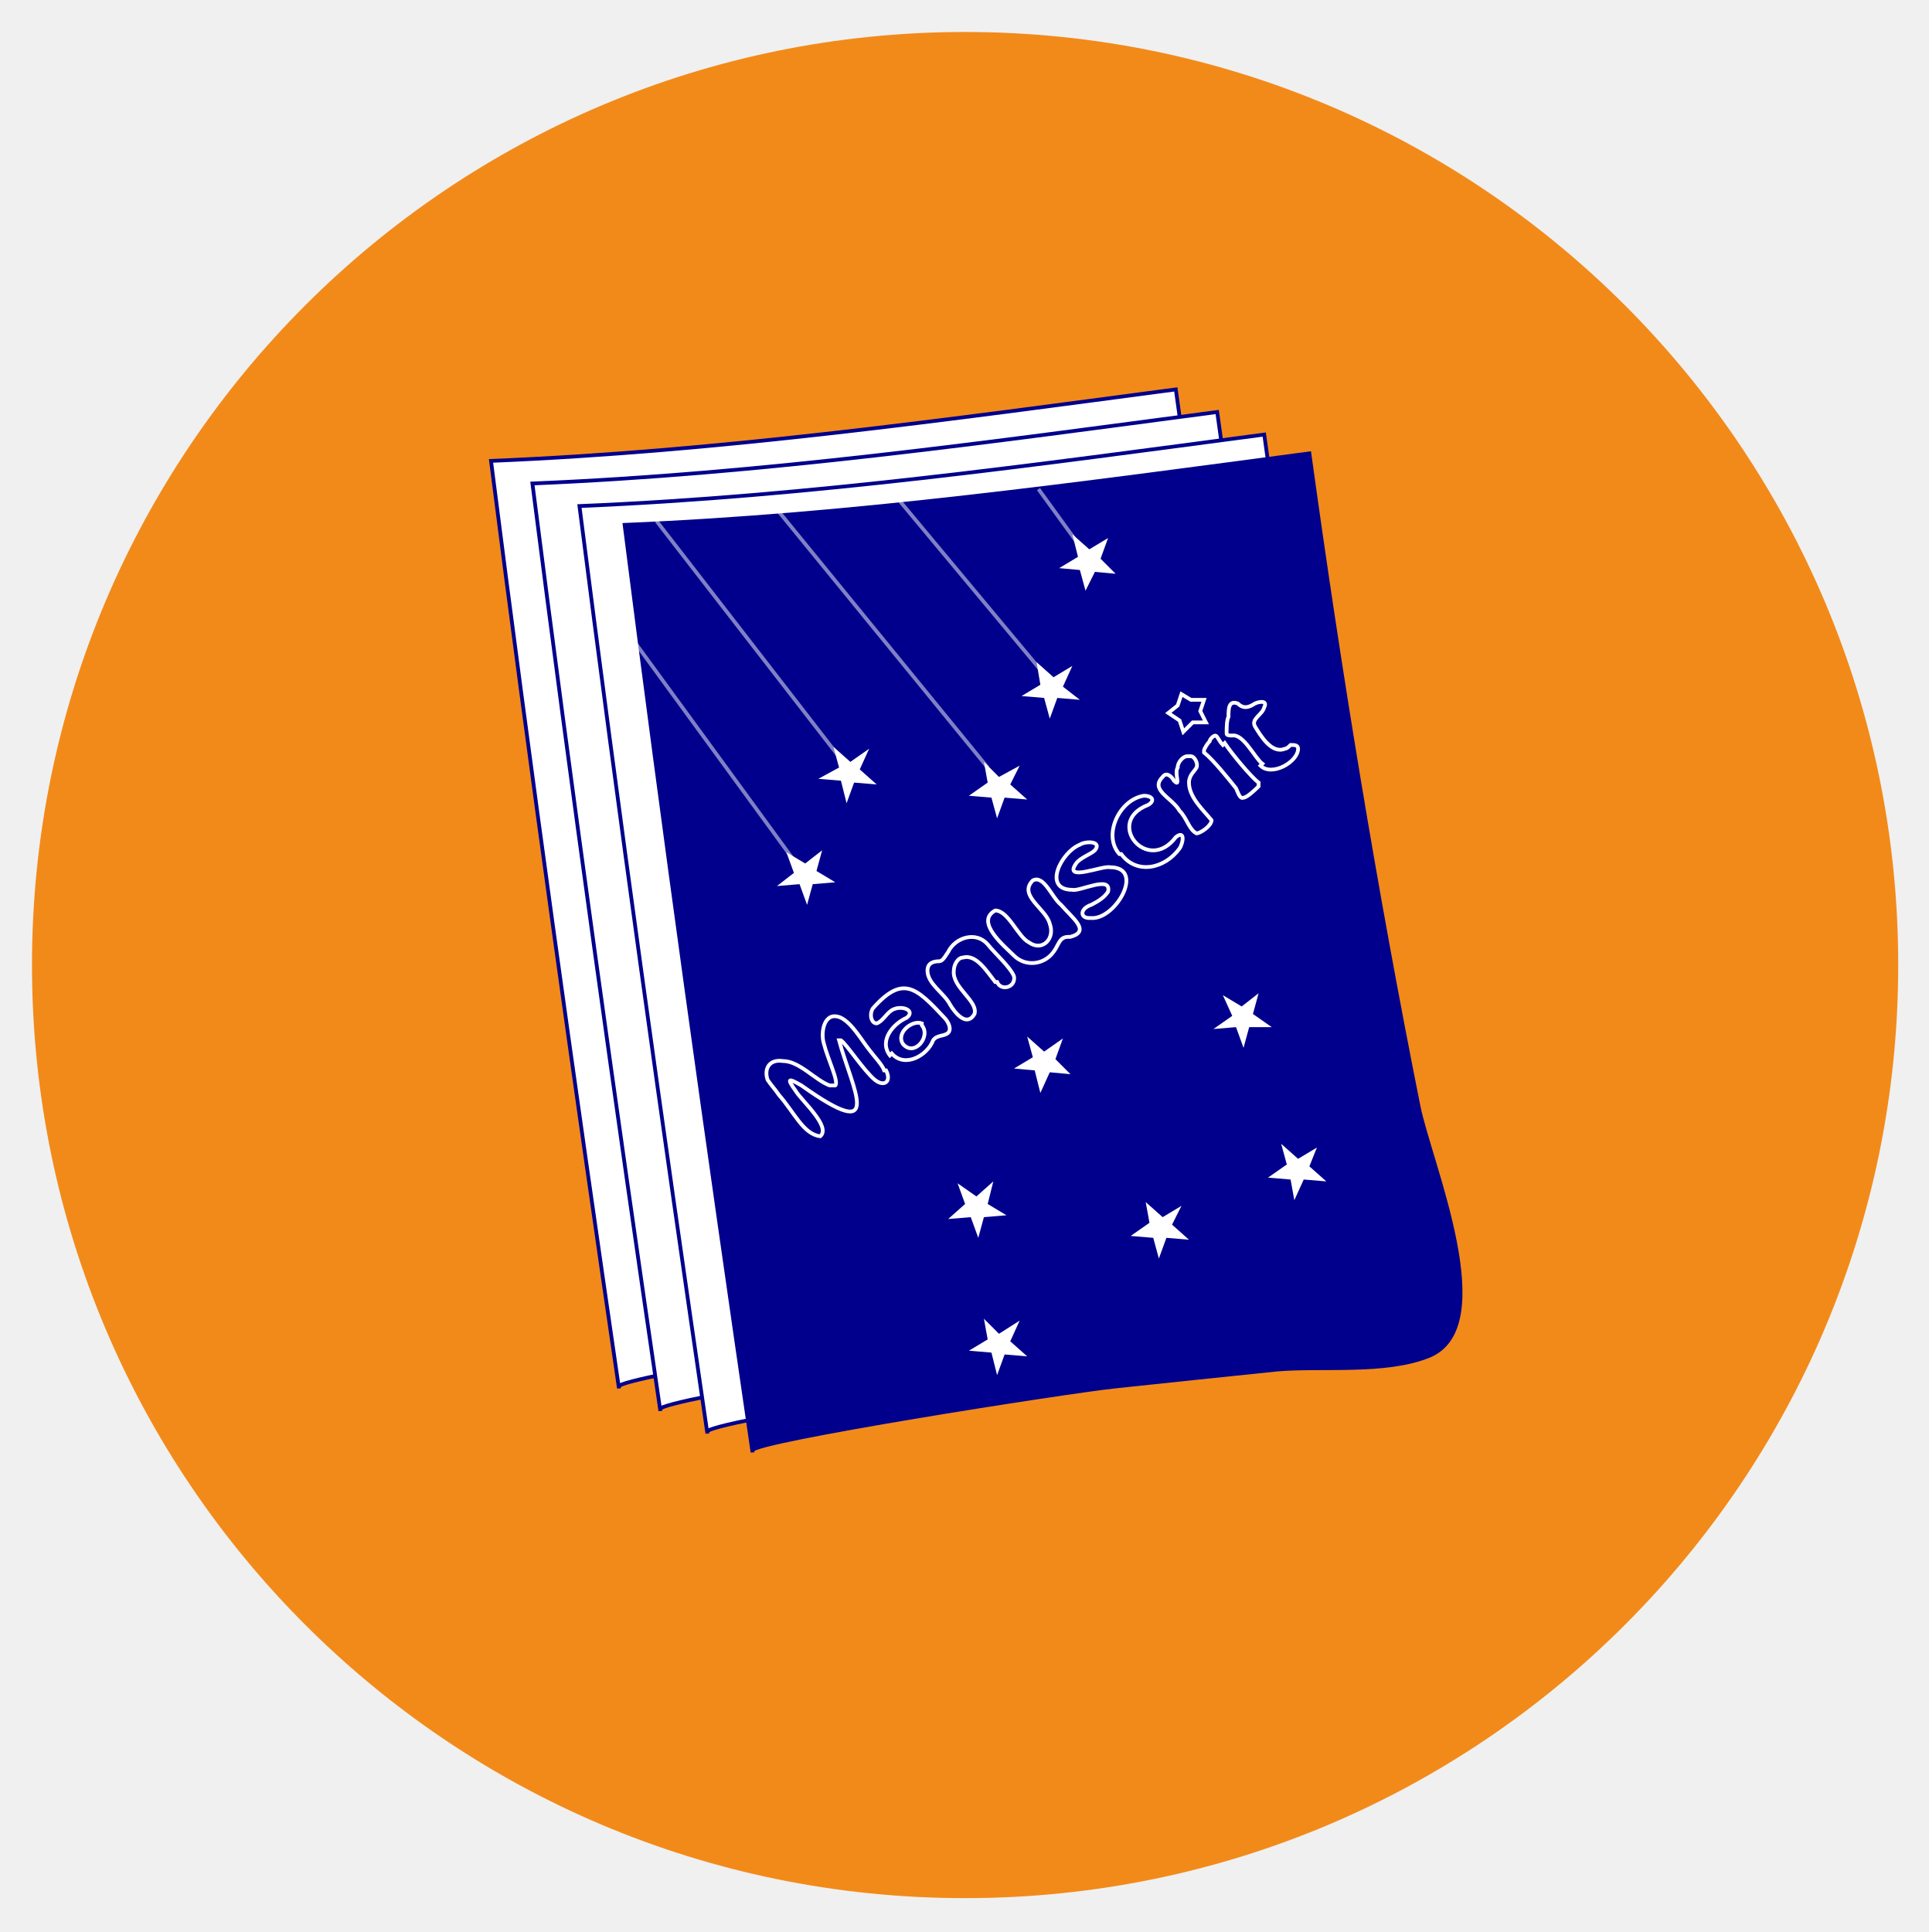
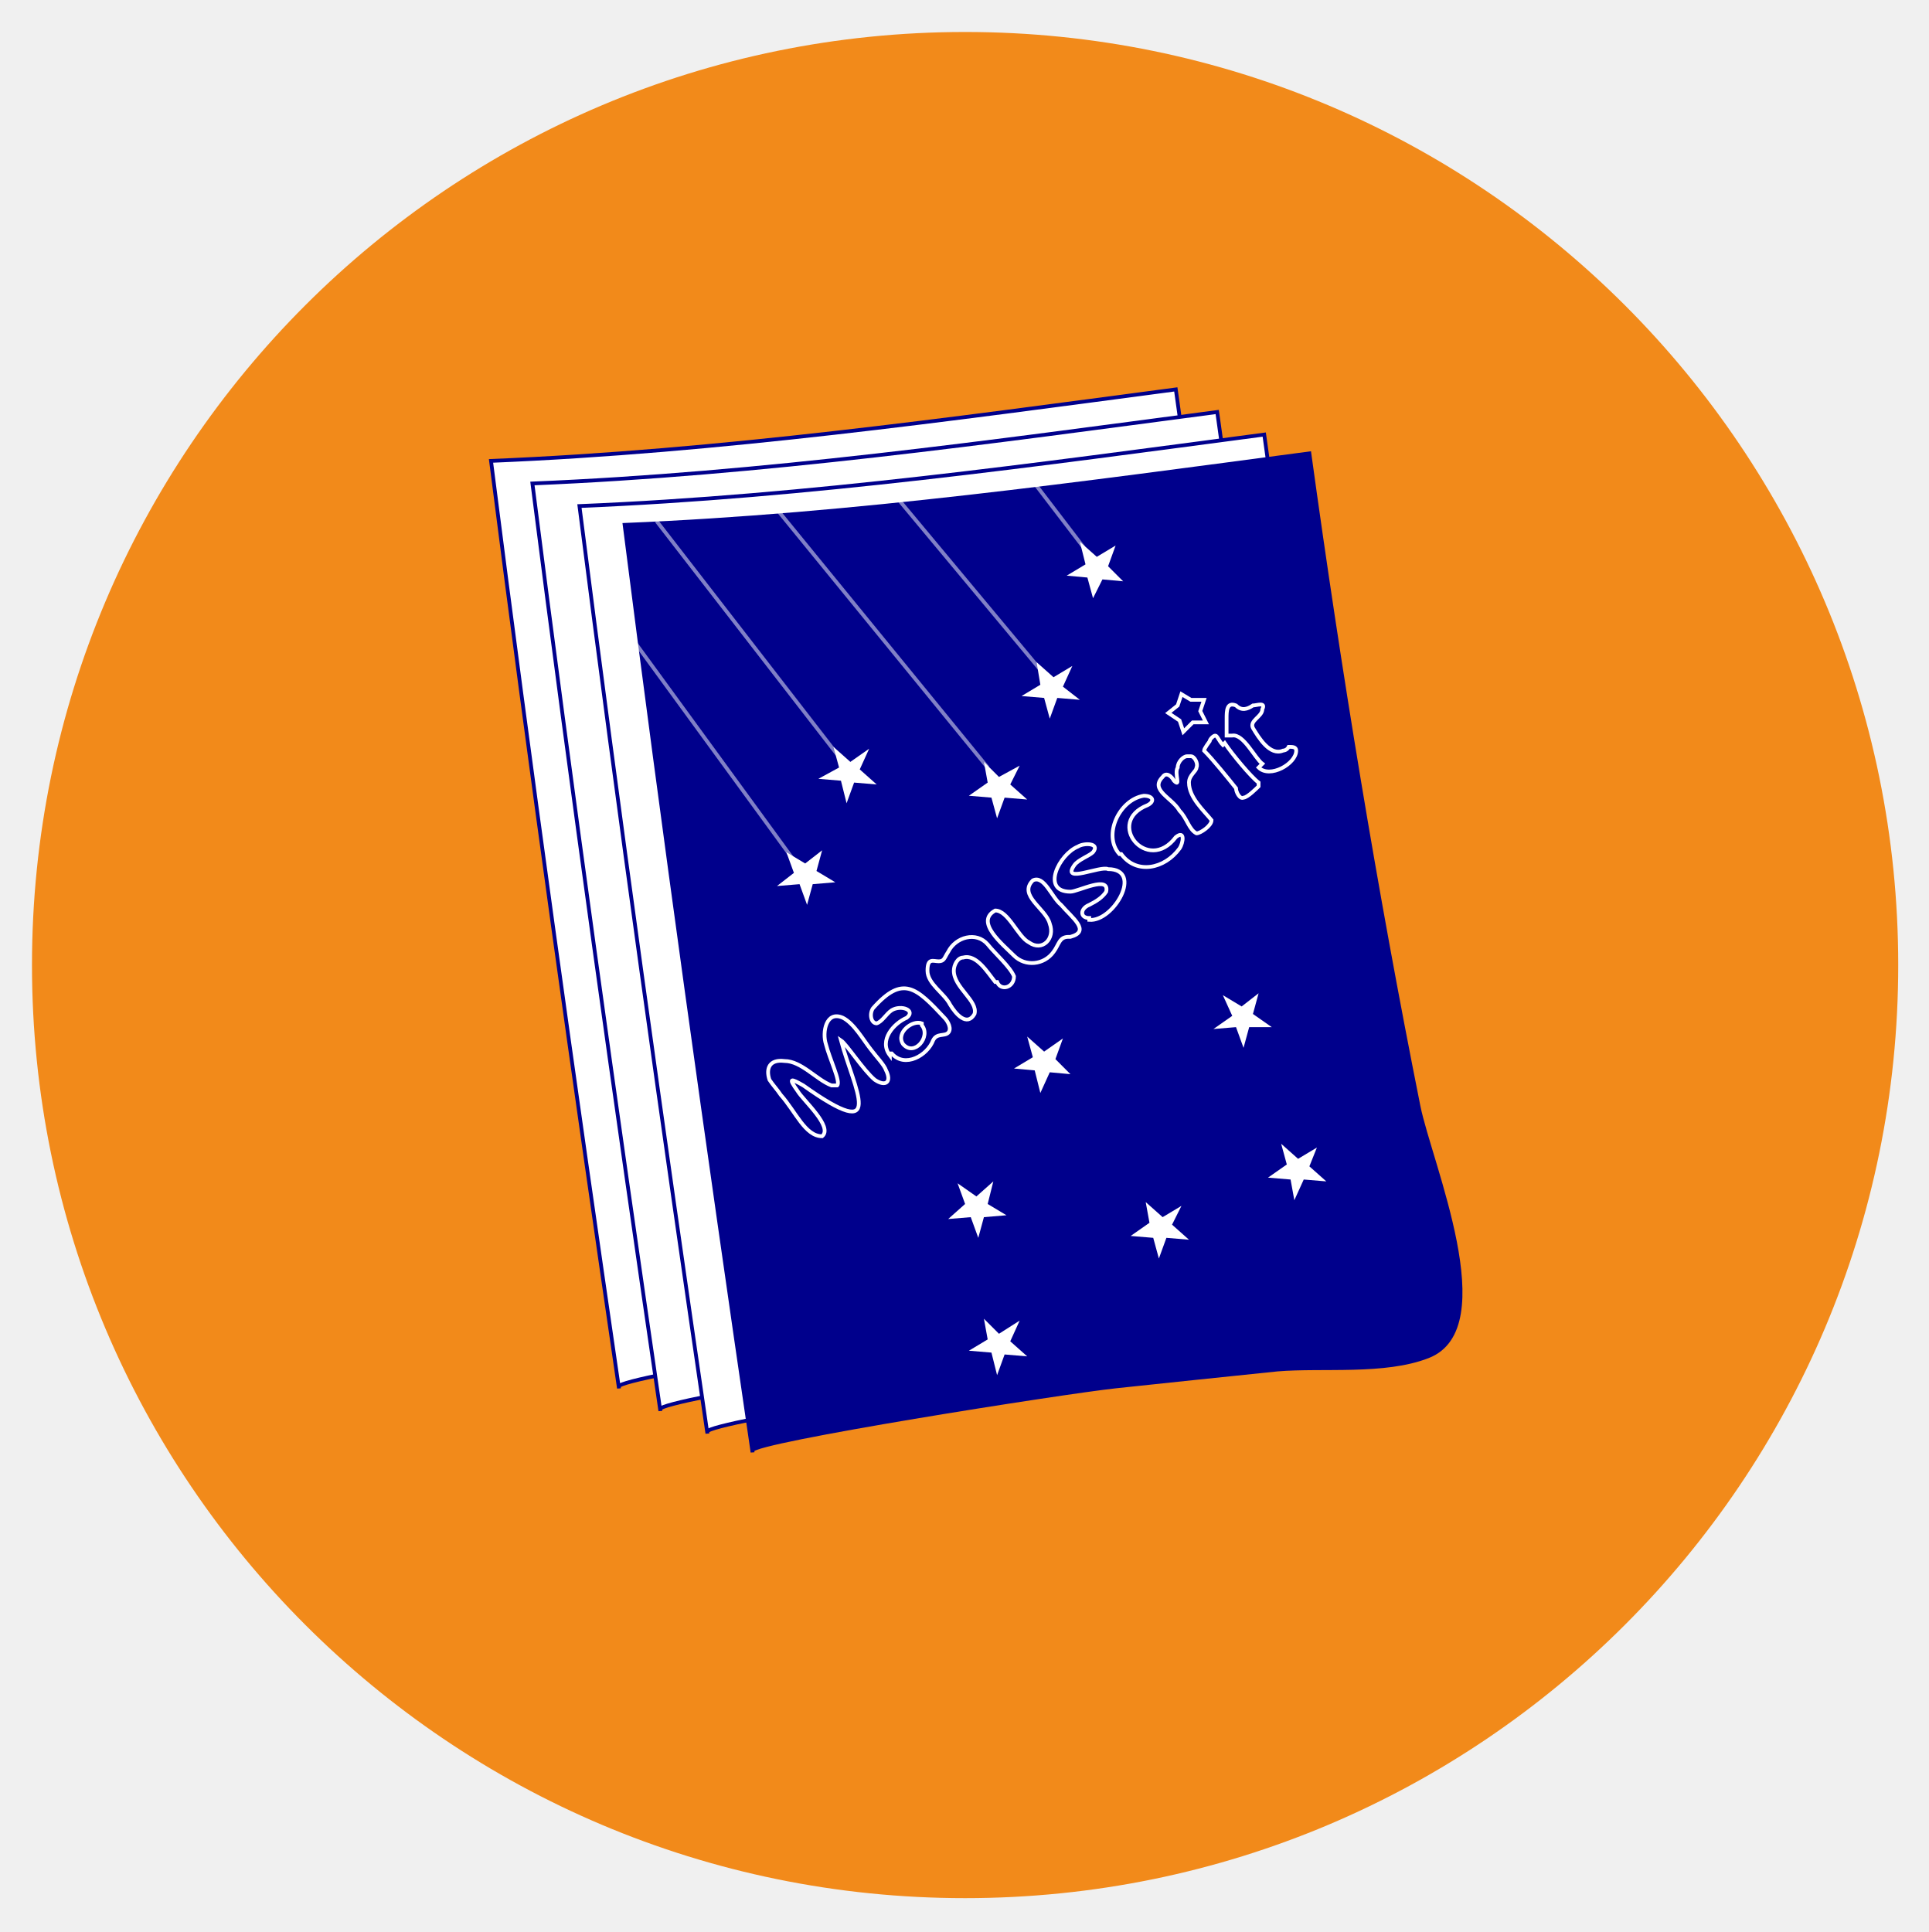
<svg xmlns="http://www.w3.org/2000/svg" id="Layer_1" version="1.1" viewBox="0 0 102.5 102.7">
  <defs>
    <style>
-       .st0, .st1, .st2, .st3, .st4, .st5 {
+       .st0, .st1, .st2, .st3 {
        stroke-miterlimit: 10;
+         stroke-width: .2px;
      }

-       .st0, .st2 {
+       .st0, .st4 {
        fill: #fff;
      }

-       .st0, .st2, .st5 {
+       .st0, .st3 {
        stroke: #00008c;
      }

-       .st0, .st5 {
-         stroke-width: .2px;
-       }
- 
-       .st6 {
+       .st5 {
        fill: #f28a1a;
      }

      .st1 {
        fill: none;
+         isolation: isolate;
        opacity: .5;
      }

-       .st1, .st3, .st4 {
+       .st1, .st2 {
        stroke: #fff;
      }

-       .st1, .st4 {
-         stroke-width: .2px;
-       }
- 
-       .st2 {
-         stroke-width: 0px;
-       }
- 
-       .st3 {
-         stroke-width: .2px;
-       }
- 
-       .st3, .st4, .st5 {
+       .st2, .st3 {
        fill: #00008c;
      }
    </style>
  </defs>
-   <circle class="st6" cx="51.3" cy="51.3" r="49.6" />
+   <circle class="st5" cx="51.3" cy="51.3" r="49.6" />
  <path class="st0" d="M32.9,73.8c-2.4-16.4-4.7-32.8-6.8-49.3,12.2-.5,24.3-2.2,36.4-3.8,1.6,11.6,3.5,23.2,5.8,34.7.6,3,4.4,11.8.5,13.3-2.3.9-5.6.5-8,.7-2.9.3-5.8.6-8.6.9s-19.3,2.9-19.3,3.4h0Z" />
  <path class="st0" d="M35.1,75c-2.4-16.4-4.7-32.8-6.8-49.3,12.2-.5,24.3-2.2,36.4-3.8,1.6,11.6,3.5,23.2,5.8,34.7.6,3,4.4,11.8.5,13.3-2.3.9-5.6.5-8,.7-2.9.3-5.8.6-8.6.9s-19.3,2.9-19.3,3.4h0Z" />
  <path class="st0" d="M37.6,76.2c-2.4-16.4-4.7-32.8-6.8-49.3,12.2-.5,24.3-2.2,36.4-3.8,1.6,11.6,3.5,23.2,5.8,34.7.6,3,4.4,11.8.5,13.3-2.3.9-5.6.5-8,.7-2.9.3-5.8.6-8.6.9s-19.3,2.9-19.3,3.4h0Z" />
-   <path class="st5" d="M40,77.2c-2.4-16.4-4.7-32.8-6.8-49.3,12.2-.5,24.3-2.2,36.4-3.8,1.6,11.6,3.5,23.2,5.8,34.7.6,3,4.4,11.8.5,13.3-2.3.9-5.6.5-8,.7-2.9.3-5.8.6-8.6.9s-19.3,2.9-19.3,3.4h0Z" />
+   <path class="st3" d="M40,77.2c-2.4-16.4-4.7-32.8-6.8-49.3,12.2-.5,24.3-2.2,36.4-3.8,1.6,11.6,3.5,23.2,5.8,34.7.6,3,4.4,11.8.5,13.3-2.3.9-5.6.5-8,.7-2.9.3-5.8.6-8.6.9s-19.3,2.9-19.3,3.4h0Z" />
  <g>
    <g>
-       <path class="st3" d="M47.1,56.9c.3.6-.1.9-.6.5-.6-.5-1.5-1.9-1.8-2.1,0,0-.1,0-.1,0,.7,2.6,2.5,5.6-2,2.4-.7-.4-.8-.4-.3.3.3.5,1.9,1.9,1.3,2.4-.9-.1-1.4-1.3-2.2-2.2-.2-.3-.4-.5-.6-.8-.2-.6.1-1.1.8-1,.9,0,1.7,1,2.5,1.3.1,0,.2,0,.3,0,.2-.2-.4-1.4-.6-2.2-.2-.6,0-1.8.9-1.4.6.3,1.1,1.2,1.5,1.7.3.4.7.8.8,1.1h0Z" />
-       <path class="st3" d="M47.3,56.1c-.6-.8.2-1.7.9-2,.5-.4-.3-.7-.8-.4-.3.2-.5.6-.8.7-.3,0-.4-.5-.2-.8,1.6-1.8,2.3-1.1,3.8.5.2.2.4.6.2.8-.2.2-.6.1-.8.4-.3.8-1.5,1.5-2.2.7h0ZM49,54.4c-.5-.2-1.4.5-1,1.1.6.7,1.5-.4,1-1h0Z" />
-       <path class="st3" d="M52.9,52.2c-.4-.5-1-1.5-1.7-1.3-.3,0-.5.4-.5.7-.1.9,1.3,1.6,1.1,2.3-.4.7-1,0-1.3-.5-.3-.6-1.2-1.1-1.2-1.8,0-.4.3-.5.6-.5.2,0,.3-.2.5-.5.4-.8,1.5-1.1,2.1-.4.4.5,1.2,1.2,1.4,1.7.1.6-.7.8-.9.3h0Z" />
-       <path class="st3" d="M56.8,49.8c-.5,0-.5.4-.8.8-.5.7-1.5.8-2.1.2-.5-.5-2.1-1.8-1-2.4.7,0,1.2,1.4,1.8,1.7.7.5,1.4-.2,1.1-1-.2-.8-1.7-1.5-.9-2.3.6-.3,1,.9,1.5,1.3.6.7,1.6,1.4.5,1.7h0Z" />
-       <path class="st3" d="M57.9,48.8c-.5,0-.5-.5.1-.7.4-.2.7-.4.9-.7.2-.9-1.5,0-1.9-.1-1.6,0-.6-2,.4-2.4.3-.2,1.2-.2.8.3-.2.2-.8.4-1,.7-.7,1,1.4.1,1.8.2,1.9,0,.3,2.8-1,2.7h0Z" />
-       <path class="st3" d="M59.5,45.4c-.9-1,0-2.9,1.3-3.1.5,0,.6.3.2.5-2.3.9,0,3.7,1.5,1.7.5-.4.4.3.2.6-.8,1.1-2.3,1.4-3.1.3h0Z" />
-       <path class="st3" d="M63.3,40.2c.2,0,.4.4.3.6-.1.2-.4.4-.4.8,0,.8.8,1.5,1.2,2,0,.3-.6.7-.8.7-.4-.2-.5-.8-.9-1.2-.4-.7-1.6-1.1-.9-1.8.2-.3.5,0,.6.2.4.4,0-.4.2-.7,0-.3.3-.6.5-.6h0Z" />
-       <path class="st3" d="M65,39.6c-.2-.2-.3-.5-.4-.5-.1,0-.3.2-.3.3-.1.1-.3.4-.3.5,0,0,0,0,0,.1.5.4,1.3,1.4,1.7,1.9h0c.1.2.2.6.4.5.2,0,.7-.5.8-.6,0,0,0-.1,0-.2-.4-.3-1.4-1.5-1.8-2.1Z" />
-       <path class="st3" d="M67.1,40.6c-.4-.3-1-1.6-1.6-1.5-.1,0-.3,0-.3-.1,0-.3,0-.7.1-.9,0-.4,0-.9.5-.7.3.3.6.2.9,0,.2-.1.7-.2.5.2-.1.4-.7.6-.5,1,.3.5.9,1.5,1.6,1.2.1,0,.2-.1.3-.2.2,0,.4,0,.4.2,0,.7-1.4,1.5-2,.9h0Z" />
+       <path class="st2" d="M47.1,56.9c.3.6,0,.9-.6.5-.6-.5-1.5-1.9-1.8-2.1h0c.7,2.6,2.5,5.6-2,2.4-.7-.4-.8-.4-.3.3.3.5,1.9,1.9,1.3,2.4-.9,0-1.4-1.3-2.2-2.2-.2-.3-.4-.5-.6-.8-.2-.6,0-1.1.8-1,.9,0,1.7,1,2.5,1.3h.3c.2-.2-.4-1.4-.6-2.2-.2-.6,0-1.8.9-1.4.6.3,1.1,1.2,1.5,1.7.3.4.7.8.8,1.1h0Z" />
+       <path class="st2" d="M47.3,56.1c-.6-.8.2-1.7.9-2,.5-.4-.3-.7-.8-.4-.3.2-.5.6-.8.7-.3,0-.4-.5-.2-.8,1.6-1.8,2.3-1.1,3.8.5.2.2.4.6.2.8s-.6,0-.8.4c-.3.8-1.5,1.5-2.2.7h-.1ZM49,54.4c-.5-.2-1.4.5-1,1.1.6.7,1.5-.4,1-1h0Z" />
+       <path class="st2" d="M52.9,52.2c-.4-.5-1-1.5-1.7-1.3-.3,0-.5.4-.5.7,0,.9,1.3,1.6,1.1,2.3-.4.7-1,0-1.3-.5-.3-.6-1.2-1.1-1.2-1.8s.3-.5.6-.5.3-.2.5-.5c.4-.8,1.5-1.1,2.1-.4.4.5,1.2,1.2,1.4,1.7,0,.6-.7.8-.9.3h0Z" />
+       <path class="st2" d="M56.8,49.8c-.5,0-.5.4-.8.8-.5.7-1.5.8-2.1.2s-2.1-1.8-1-2.4c.7,0,1.2,1.4,1.8,1.7.7.5,1.4-.2,1.1-1-.2-.8-1.7-1.5-.9-2.3.6-.3,1,.9,1.5,1.3.6.7,1.6,1.4.5,1.7h0Z" />
+       <path class="st2" d="M57.9,48.8c-.5,0-.5-.5,0-.7.4-.2.7-.4.9-.7.2-.9-1.5,0-1.9,0-1.6,0-.6-2,.4-2.4.3-.2,1.2-.2.8.3-.2.2-.8.4-1,.7-.7,1,1.4,0,1.8.2,1.9,0,.3,2.8-1,2.7h0Z" />
+       <path class="st2" d="M59.5,45.4c-.9-1,0-2.9,1.3-3.1.5,0,.6.3.2.5-2.3.9,0,3.7,1.5,1.7.5-.4.4.3.2.6-.8,1.1-2.3,1.4-3.1.3h-.1Z" />
+       <path class="st2" d="M63.3,40.2c.2,0,.4.4.3.6,0,.2-.4.4-.4.8,0,.8.8,1.5,1.2,2,0,.3-.6.7-.8.7-.4-.2-.5-.8-.9-1.2-.4-.7-1.6-1.1-.9-1.8.2-.3.5,0,.6.2.4.4,0-.4.2-.7,0-.3.3-.6.5-.6h.2Z" />
+       <path class="st2" d="M65,39.6c-.2-.2-.3-.5-.4-.5s-.3.2-.3.3c0,0-.3.4-.3.5h0c.5.5,1.3,1.5,1.7,2h0c0,.2.2.6.4.5.2,0,.7-.5.8-.6v-.2c-.4-.3-1.4-1.5-1.8-2.1h0Z" />
+       <path class="st2" d="M67.1,40.6c-.4-.3-1-1.6-1.6-1.5,0,0-.3,0-.3,0,0-.3,0-.7,0-.9,0-.4,0-.9.5-.7.3.3.6.2.9,0,.2,0,.7-.2.5.2,0,.4-.7.6-.5,1,.3.5.9,1.5,1.6,1.2,0,0,.2,0,.3-.2.2,0,.4,0,.4.2,0,.7-1.4,1.5-2,.9h0Z" />
    </g>
-     <polygon class="st4" points="64 37.2 63.8 37.8 64.1 38.4 63.4 38.4 62.9 38.9 62.7 38.3 62.1 37.9 62.6 37.5 62.8 36.9 63.3 37.2 64 37.2" />
+     <polygon class="st2" points="64 37.2 63.8 37.8 64.1 38.4 63.4 38.4 62.9 38.9 62.7 38.3 62.1 37.9 62.6 37.5 62.8 36.9 63.3 37.2 64 37.2" />
  </g>
-   <polygon class="st2" points="53.5 64.6 52.3 64.7 52 65.8 51.6 64.7 50.4 64.8 51.3 64 50.9 62.9 51.9 63.6 52.8 62.8 52.5 64 53.5 64.6" />
-   <polygon class="st2" points="44.4 46.9 43.2 47 42.9 48.1 42.5 47 41.3 47.1 42.2 46.4 41.8 45.3 42.8 45.9 43.7 45.2 43.4 46.3 44.4 46.9" />
-   <polygon class="st2" points="67.6 54.6 66.4 54.6 66.1 55.7 65.7 54.6 64.5 54.7 65.5 54 65 52.9 66 53.5 66.9 52.8 66.6 53.9 67.6 54.6" />
-   <polygon class="st2" points="54.6 42.5 53.4 42.4 53 43.5 52.7 42.4 51.5 42.3 52.5 41.6 52.3 40.5 53.1 41.3 54.2 40.7 53.7 41.7 54.6 42.5" />
-   <polygon class="st2" points="59.3 30.5 58.2 30.4 57.7 31.4 57.4 30.3 56.3 30.2 57.3 29.6 57 28.4 57.9 29.2 58.9 28.6 58.5 29.7 59.3 30.5" />
-   <polygon class="st2" points="46.6 41.7 45.4 41.6 45 42.7 44.7 41.5 43.5 41.4 44.6 40.8 44.3 39.7 45.2 40.5 46.2 39.8 45.7 40.9 46.6 41.7" />
-   <polygon class="st2" points="56.9 57.1 55.8 57 55.3 58.1 55 56.9 53.9 56.8 54.9 56.2 54.6 55.1 55.5 55.9 56.5 55.2 56.1 56.3 56.9 57.1" />
-   <polygon class="st2" points="63.2 65.9 62 65.8 61.6 66.9 61.3 65.8 60.1 65.7 61.1 65 60.9 63.9 61.8 64.7 62.8 64.1 62.3 65.1 63.2 65.9" />
-   <polygon class="st2" points="54.6 72.1 53.4 72 53 73.1 52.7 71.9 51.5 71.8 52.5 71.2 52.3 70.1 53.1 70.9 54.2 70.2 53.7 71.3 54.6 72.1" />
-   <polygon class="st2" points="70.5 62.8 69.3 62.7 68.8 63.8 68.6 62.7 67.4 62.6 68.4 61.9 68.1 60.8 69 61.6 70 61 69.6 62 70.5 62.8" />
+   <polygon class="st4" points="53.5 64.6 52.3 64.7 52 65.8 51.6 64.7 50.4 64.8 51.3 64 50.9 62.9 51.9 63.6 52.8 62.8 52.5 64 53.5 64.6" />
+   <polygon class="st4" points="44.4 46.9 43.2 47 42.9 48.1 42.5 47 41.3 47.1 42.2 46.4 41.8 45.3 42.8 45.9 43.7 45.2 43.4 46.3 44.4 46.9" />
+   <polygon class="st4" points="67.6 54.6 66.4 54.6 66.1 55.7 65.7 54.6 64.5 54.7 65.5 54 65 52.9 66 53.5 66.9 52.8 66.6 53.9 67.6 54.6" />
+   <polygon class="st4" points="54.6 42.5 53.4 42.4 53 43.5 52.7 42.4 51.5 42.3 52.5 41.6 52.3 40.5 53.1 41.3 54.2 40.7 53.7 41.7 54.6 42.5" />
+   <polygon class="st4" points="59.7 30.9 58.6 30.8 58.1 31.8 57.8 30.7 56.7 30.6 57.7 30 57.4 28.8 58.3 29.6 59.3 29 58.9 30.1 59.7 30.9" />
+   <polygon class="st4" points="46.6 41.7 45.4 41.6 45 42.7 44.7 41.5 43.5 41.4 44.6 40.8 44.3 39.7 45.2 40.5 46.2 39.8 45.7 40.9 46.6 41.7" />
+   <polygon class="st4" points="56.9 57.1 55.8 57 55.3 58.1 55 56.9 53.9 56.8 54.9 56.2 54.6 55.1 55.5 55.9 56.5 55.2 56.1 56.3 56.9 57.1" />
+   <polygon class="st4" points="63.2 65.9 62 65.8 61.6 66.9 61.3 65.8 60.1 65.7 61.1 65 60.9 63.9 61.8 64.7 62.8 64.1 62.3 65.1 63.2 65.9" />
+   <polygon class="st4" points="54.6 72.1 53.4 72 53 73.1 52.7 71.9 51.5 71.8 52.5 71.2 52.3 70.1 53.1 70.9 54.2 70.2 53.7 71.3 54.6 72.1" />
+   <polygon class="st4" points="70.5 62.8 69.3 62.7 68.8 63.8 68.6 62.7 67.4 62.6 68.4 61.9 68.1 60.8 69 61.6 70 61 69.6 62 70.5 62.8" />
  <line class="st1" x1="34.9" y1="27.7" x2="44.5" y2="40.1" />
-   <polygon class="st2" points="57.4 37.2 56.2 37.1 55.8 38.2 55.5 37.1 54.3 37 55.3 36.4 55.1 35.2 56 36 57 35.4 56.5 36.5 57.4 37.2" />
+   <polygon class="st4" points="57.4 37.2 56.2 37.1 55.8 38.2 55.5 37.1 54.3 37 55.3 36.4 55.1 35.2 56 36 57 35.4 56.5 36.5 57.4 37.2" />
  <line class="st1" x1="47.8" y1="26.6" x2="55.3" y2="35.6" />
  <line class="st1" x1="32.4" y1="32.3" x2="42.1" y2="45.6" />
  <line class="st1" x1="41.4" y1="27.2" x2="52.5" y2="40.8" />
-   <line class="st1" x1="55.2" y1="26" x2="57.3" y2="28.9" />
+   <line class="st1" x1="55" y1="25.7" x2="57.6" y2="29.1" />
</svg>
